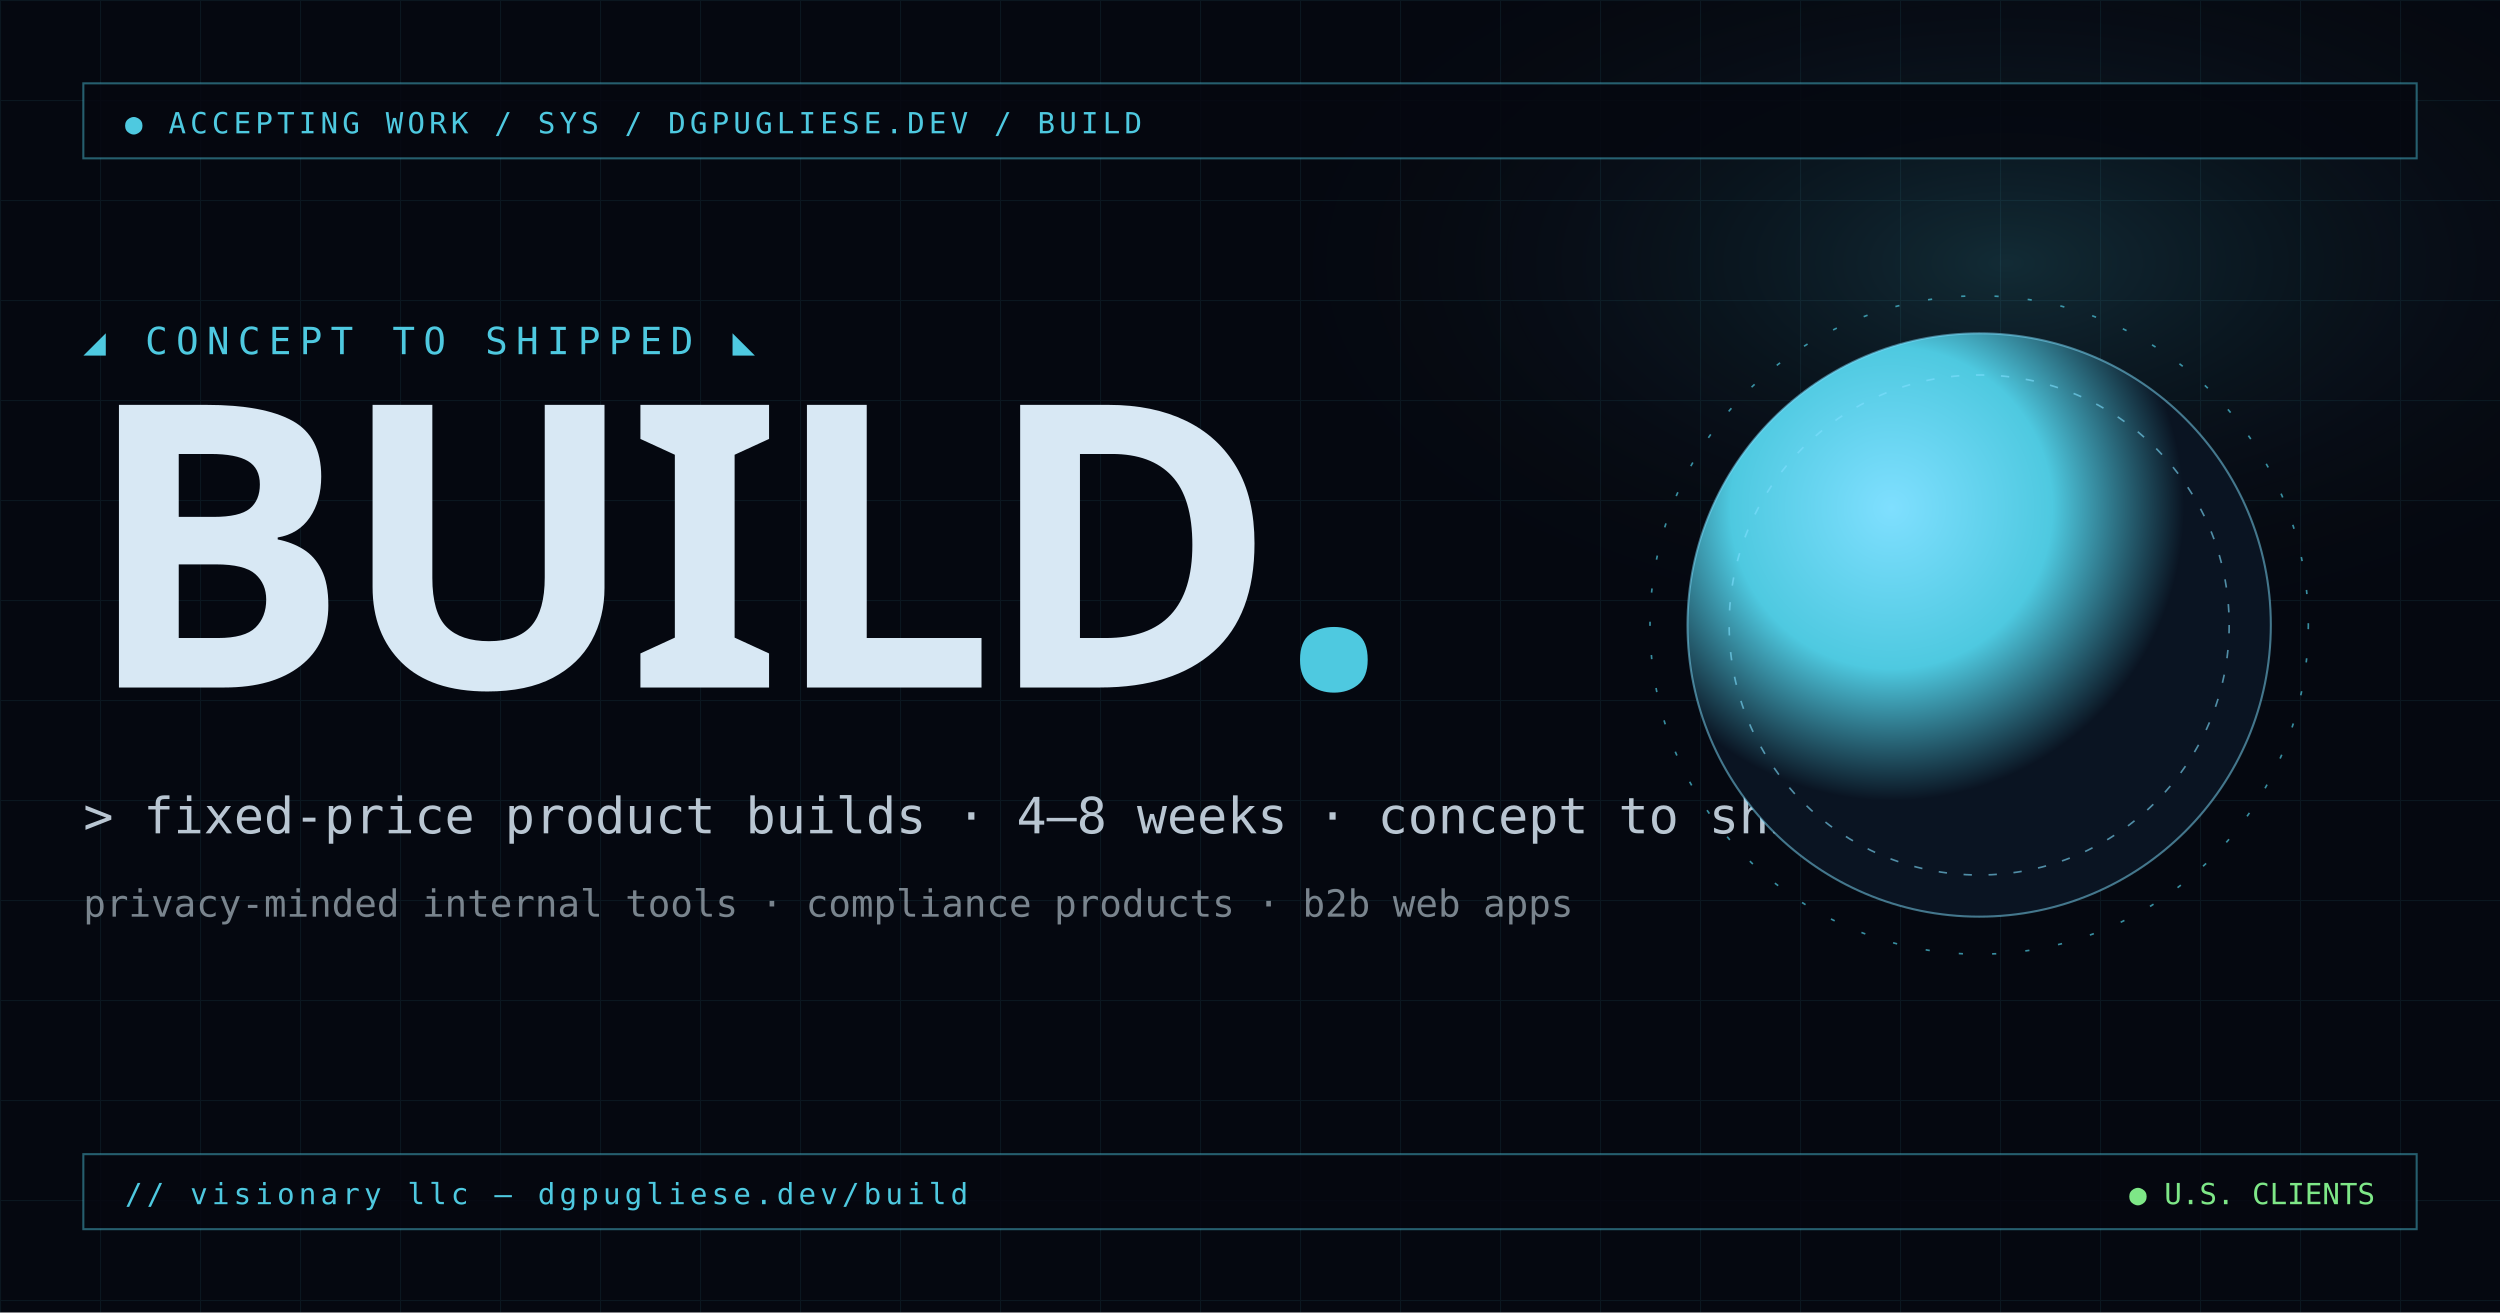
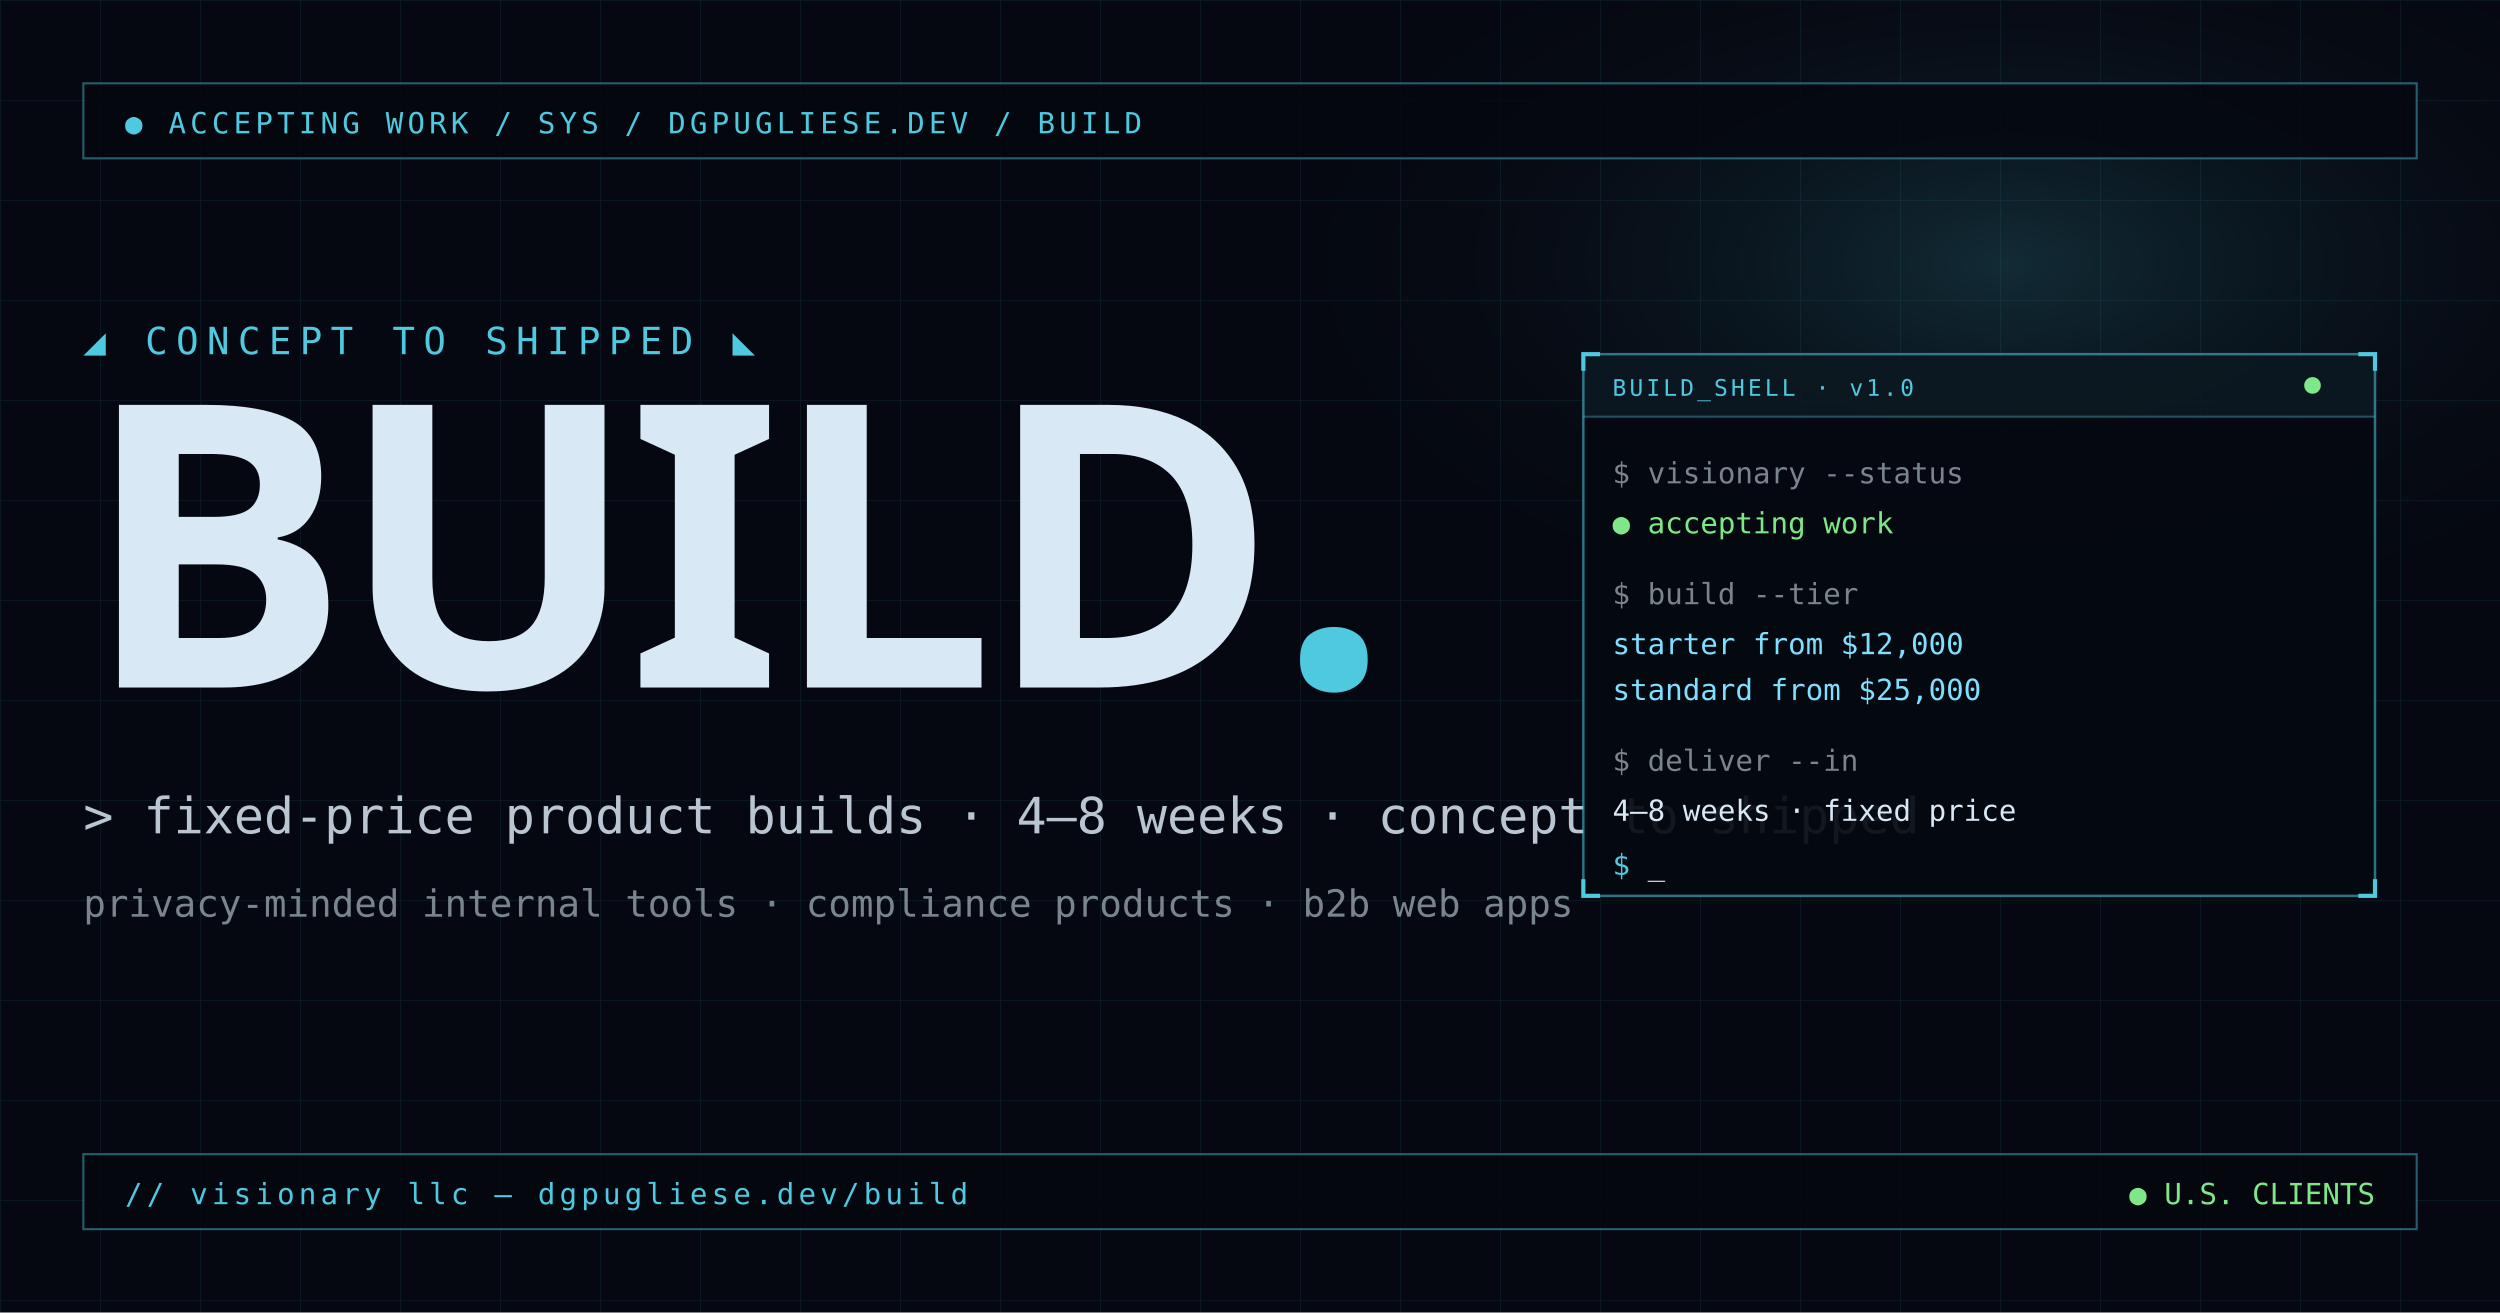
<svg xmlns="http://www.w3.org/2000/svg" width="1200" height="630" viewBox="0 0 1200 630">
  <defs>
    <radialGradient id="orb" cx="35%" cy="30%">
      <stop offset="0%" stop-color="#7fdfff" />
      <stop offset="55%" stop-color="#4ec9e0" />
      <stop offset="100%" stop-color="#0a1422" />
    </radialGradient>
    <radialGradient id="bgGlow" cx="80%" cy="20%">
      <stop offset="0%" stop-color="#4ec9e0" stop-opacity="0.18" />
      <stop offset="60%" stop-color="#050810" stop-opacity="0" />
    </radialGradient>
    <pattern id="grid" width="48" height="48" patternUnits="userSpaceOnUse">
      <path d="M 48 0 L 0 0 0 48" fill="none" stroke="rgba(78,201,224,0.08)" stroke-width="1" />
    </pattern>
  </defs>
  <rect width="1200" height="630" fill="#050810" />
  <rect width="1200" height="630" fill="url(#grid)" />
  <rect width="1200" height="630" fill="url(#bgGlow)" />
  <rect x="40" y="40" width="1120" height="36" fill="rgba(5,8,16,0.85)" stroke="rgba(78,201,224,0.45)" />
  <text x="60" y="64" font-family="JetBrains Mono, monospace" font-size="14" fill="#4ec9e0" letter-spacing="2">● ACCEPTING WORK  /  SYS / DGPUGLIESE.DEV / BUILD</text>
  <text x="40" y="170" font-family="JetBrains Mono, monospace" font-size="18" fill="#4ec9e0" letter-spacing="4">◢ CONCEPT TO SHIPPED ◣</text>
  <text x="40" y="330" font-family="Space Grotesk, system-ui, sans-serif" font-weight="700" font-size="190" fill="#d8e8f4" letter-spacing="-5">BUILD<tspan fill="#4ec9e0">.</tspan>
  </text>
  <text x="40" y="400" font-family="JetBrains Mono, monospace" font-size="24" fill="rgba(216,232,244,0.85)">&gt; fixed-price product builds · 4–8 weeks · concept to shipped</text>
  <text x="40" y="440" font-family="JetBrains Mono, monospace" font-size="18" fill="rgba(216,232,244,0.55)">privacy-minded internal tools · compliance products · b2b web apps</text>
-   <g transform="translate(950,300)">
-     <circle r="140" fill="url(#orb)" />
-     <circle r="140" fill="none" stroke="#7fdfff" stroke-width="1" opacity="0.5" />
-     <circle r="120" fill="none" stroke="#7fdfff" stroke-width="0.8" stroke-dasharray="4 8" opacity="0.6" />
-     <circle r="158" fill="none" stroke="#4ec9e0" stroke-width="0.8" stroke-dasharray="2 14" opacity="0.7" />
+   <g transform="translate(760,170)">
+     <rect x="0" y="0" width="380" height="260" fill="rgba(5,8,16,0.92)" stroke="rgba(78,201,224,0.55)" stroke-width="1.2" />
+     <path d="M 0 8 L 0 0 L 8 0" fill="none" stroke="#4ec9e0" stroke-width="2" />
+     <path d="M 380 8 L 380 0 L 372 0" fill="none" stroke="#4ec9e0" stroke-width="2" />
+     <path d="M 0 252 L 0 260 L 8 260" fill="none" stroke="#4ec9e0" stroke-width="2" />
+     <path d="M 380 252 L 380 260 L 372 260" fill="none" stroke="#4ec9e0" stroke-width="2" />
+     <rect x="0" y="0" width="380" height="30" fill="rgba(78,201,224,0.08)" />
+     <line x1="0" y1="30" x2="380" y2="30" stroke="rgba(78,201,224,0.35)" stroke-width="1" />
+     <text x="14" y="20" font-family="JetBrains Mono, monospace" font-size="11" fill="#4ec9e0" letter-spacing="1.5">BUILD_SHELL · v1.0</text>
+     <circle cx="350" cy="15" r="4" fill="#7ee787" />
+     <text x="14" y="62" font-family="JetBrains Mono, monospace" font-size="14" fill="rgba(216,232,244,0.55)">$ visionary --status</text>
+     <text x="14" y="86" font-family="JetBrains Mono, monospace" font-size="14" fill="#7ee787">  ● accepting work</text>
+     <text x="14" y="120" font-family="JetBrains Mono, monospace" font-size="14" fill="rgba(216,232,244,0.55)">$ build --tier</text>
+     <text x="14" y="144" font-family="JetBrains Mono, monospace" font-size="14" fill="#7fdfff">  starter   from $12,000</text>
+     <text x="14" y="166" font-family="JetBrains Mono, monospace" font-size="14" fill="#7fdfff">  standard  from $25,000</text>
+     <text x="14" y="200" font-family="JetBrains Mono, monospace" font-size="14" fill="rgba(216,232,244,0.55)">$ deliver --in</text>
+     <text x="14" y="224" font-family="JetBrains Mono, monospace" font-size="14" fill="#d8e8f4">  4–8 weeks · fixed price</text>
+     <text x="14" y="250" font-family="JetBrains Mono, monospace" font-size="14" fill="#4ec9e0">$ <tspan fill="#d8e8f4">_</tspan>
+     </text>
  </g>
  <rect x="40" y="554" width="1120" height="36" fill="rgba(5,8,16,0.85)" stroke="rgba(78,201,224,0.45)" />
  <text x="60" y="578" font-family="JetBrains Mono, monospace" font-size="14" fill="#4ec9e0" letter-spacing="2">// visionary llc — dgpugliese.dev/build</text>
  <text x="1140" y="578" font-family="JetBrains Mono, monospace" font-size="14" fill="#7ee787" text-anchor="end">● U.S. CLIENTS</text>
</svg>
